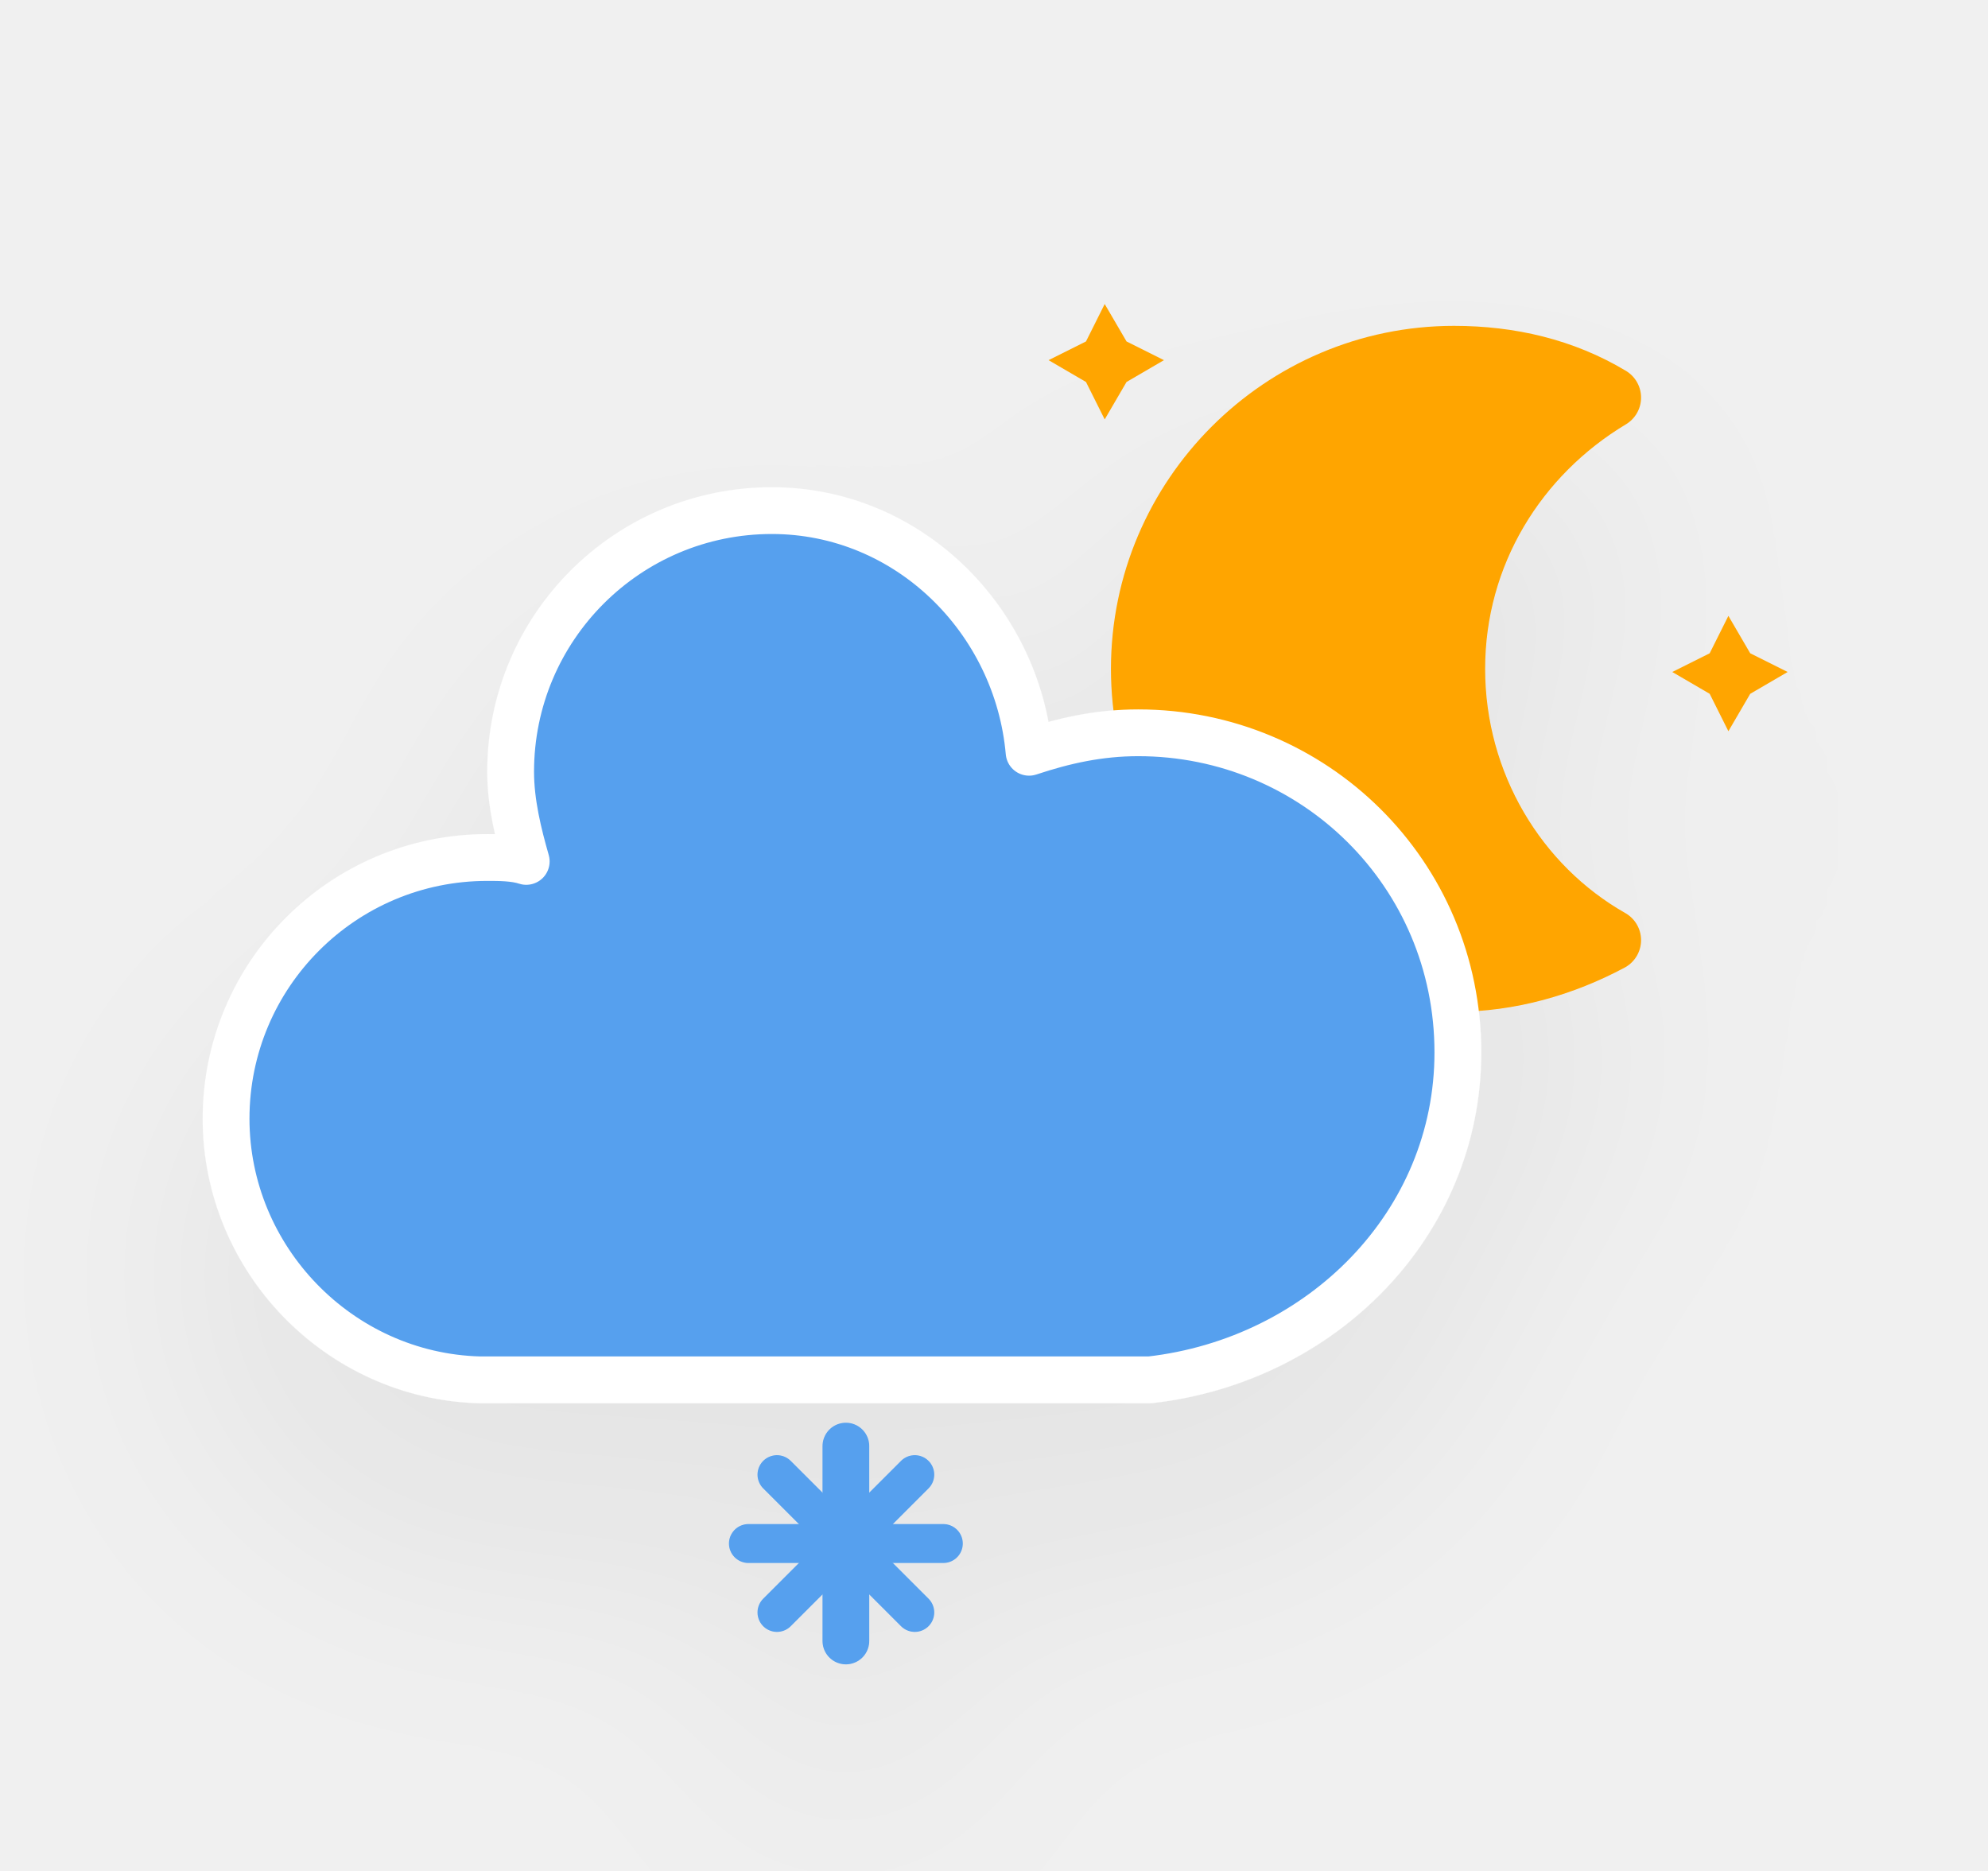
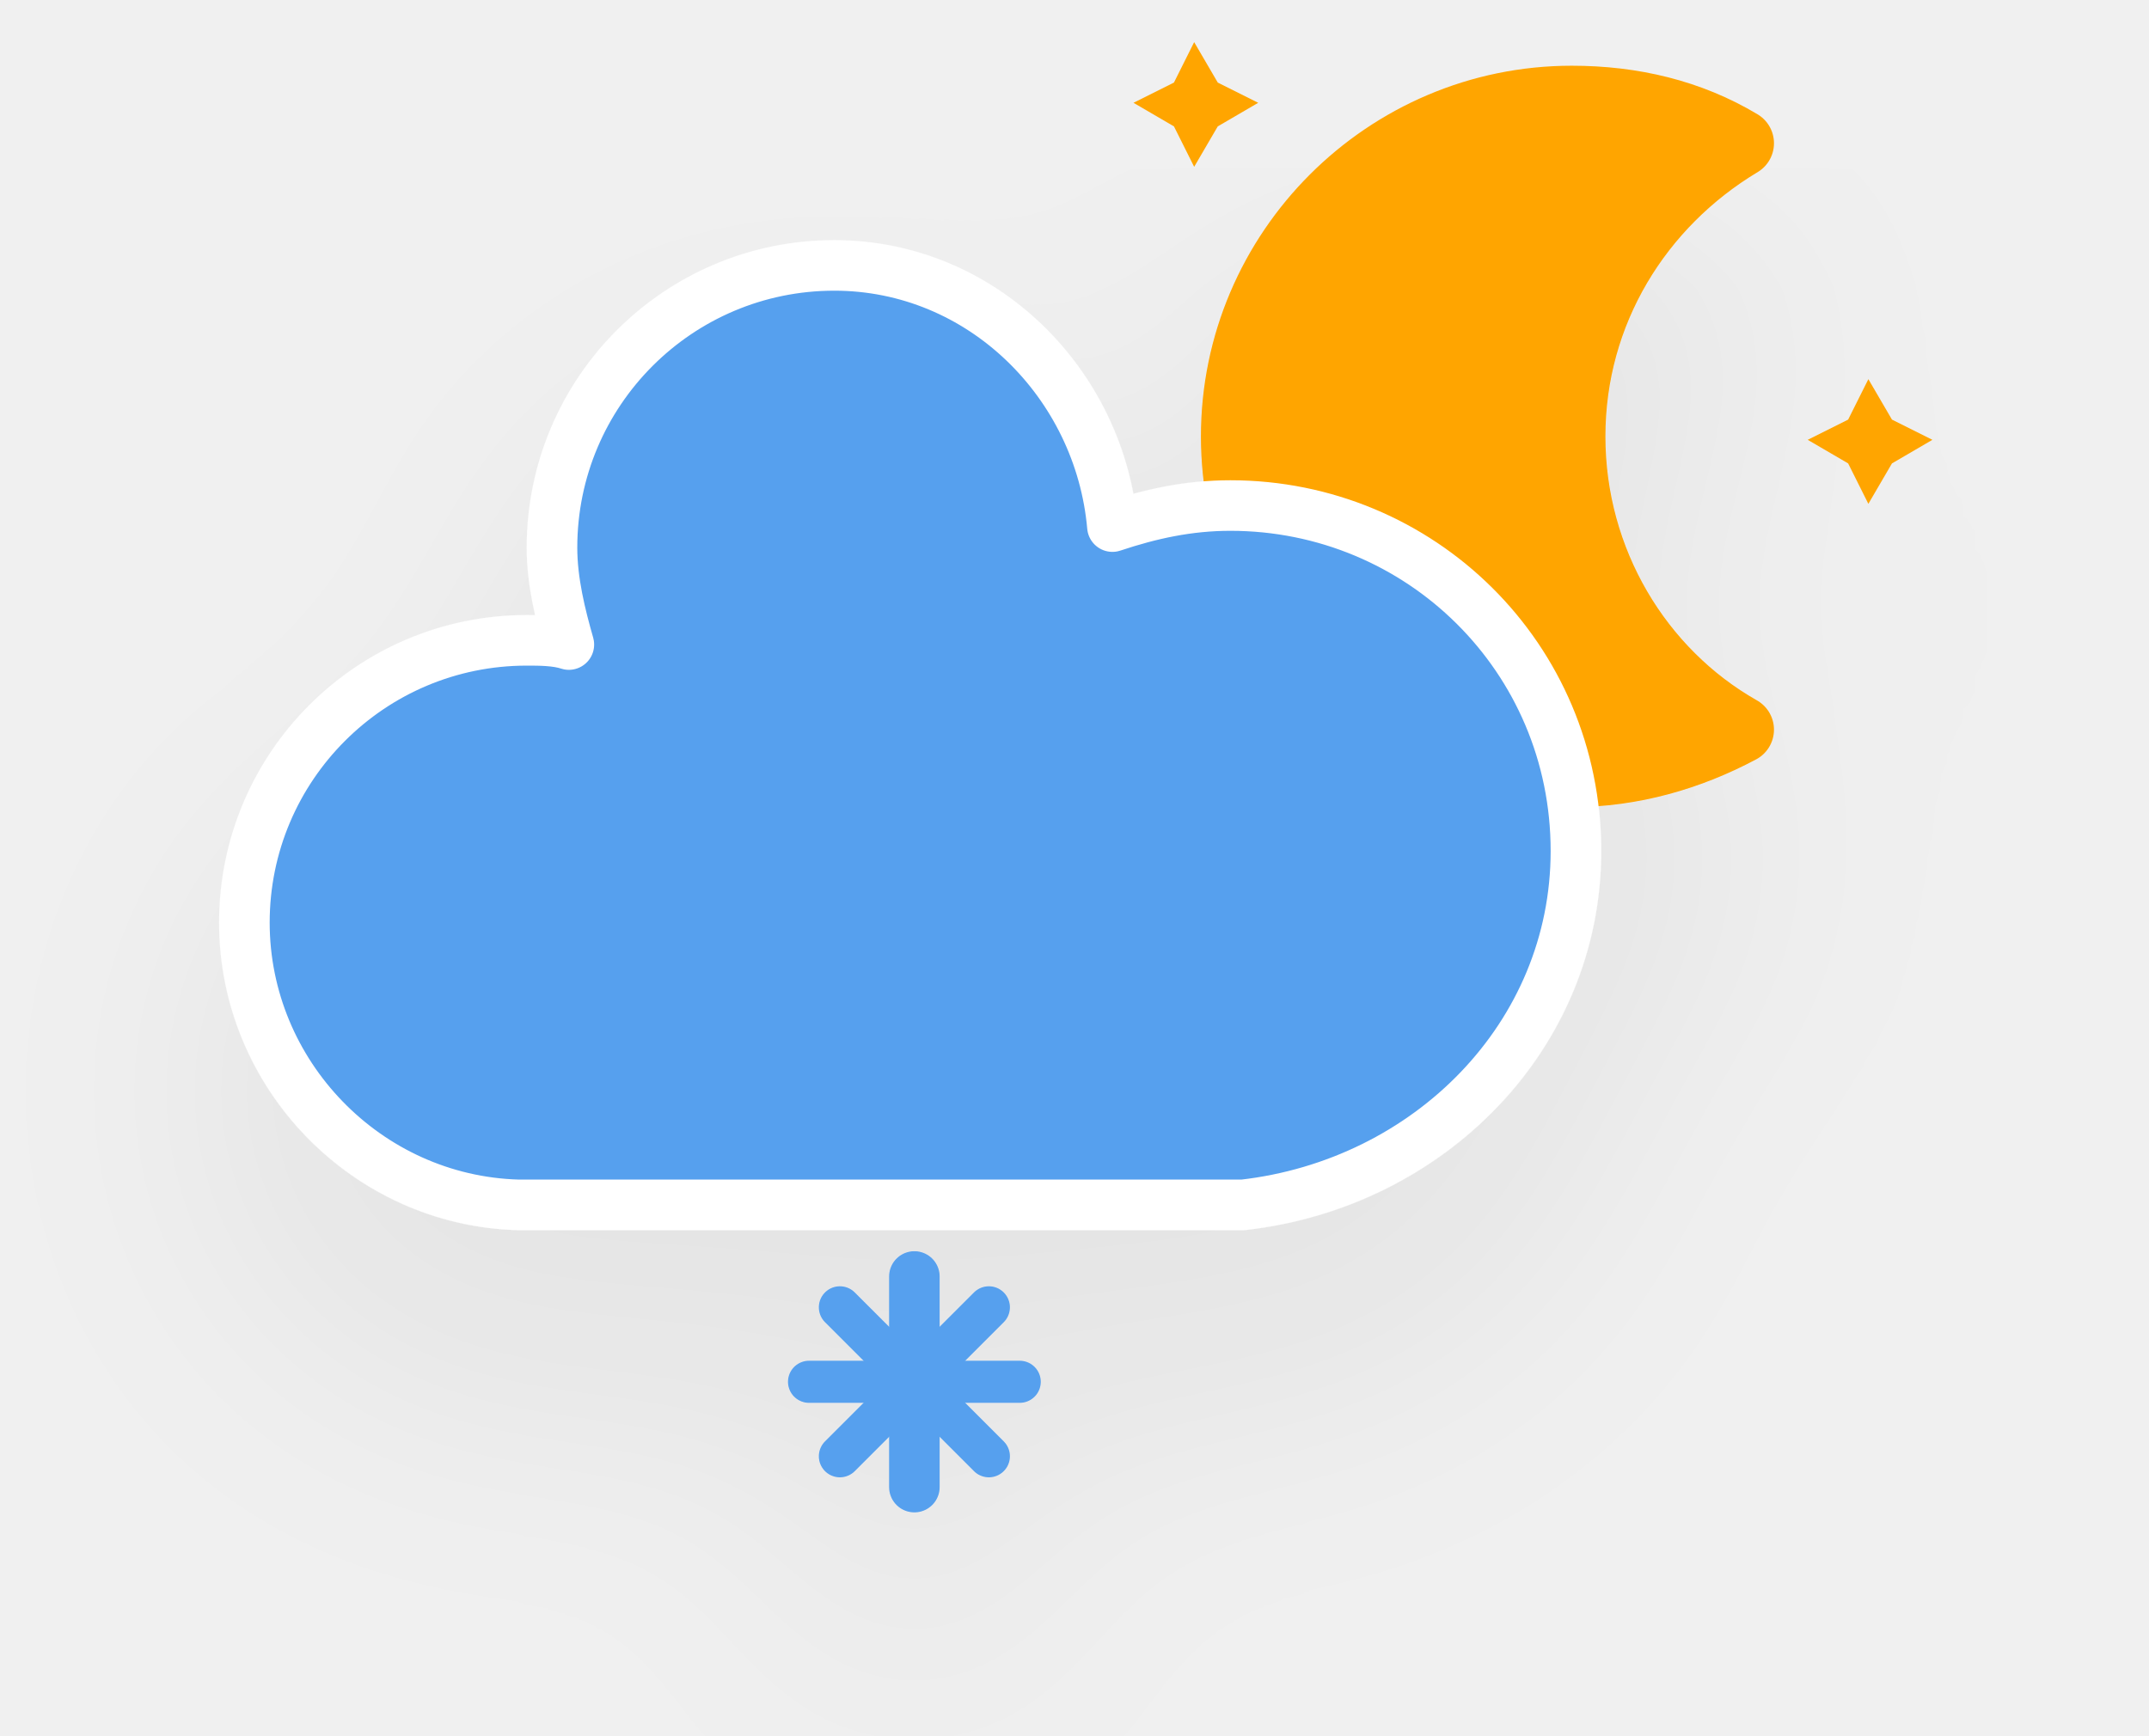
- <svg xmlns="http://www.w3.org/2000/svg" width="51" height="48" viewBox="6.3 -4.6 51 48" version="1.1">
+ <svg xmlns="http://www.w3.org/2000/svg" width="51" height="41.2" viewBox="6.3 2.2 51 41.2" version="1.1">
  <defs>
    <filter id="blur" x="-.207" y="-.231" width="1.403" height="1.563">
      <feGaussianBlur in="SourceAlpha" stdDeviation="3" />
      <feOffset dx="0" dy="4" result="offsetblur" />
      <feComponentTransfer>
        <feFuncA slope="0.05" type="linear" />
      </feComponentTransfer>
      <feMerge>
        <feMergeNode />
        <feMergeNode in="SourceGraphic" />
      </feMerge>
    </filter>
    <style type="text/css">
      
      /*
** CLOUDS
*/
      @keyframes am-weather-cloud-2 {
        0% {
          -webkit-transform: translate(0px, 0px);
          -moz-transform: translate(0px, 0px);
          -ms-transform: translate(0px, 0px);
          transform: translate(0px, 0px);
        }

        50% {
          -webkit-transform: translate(2px, 0px);
          -moz-transform: translate(2px, 0px);
          -ms-transform: translate(2px, 0px);
          transform: translate(2px, 0px);
        }

        100% {
          -webkit-transform: translate(0px, 0px);
          -moz-transform: translate(0px, 0px);
          -ms-transform: translate(0px, 0px);
          transform: translate(0px, 0px);
        }
      }

      .am-weather-cloud-2 {
        -webkit-animation-name: am-weather-cloud-2;
        -moz-animation-name: am-weather-cloud-2;
        animation-name: am-weather-cloud-2;
        -webkit-animation-duration: 3s;
        -moz-animation-duration: 3s;
        animation-duration: 3s;
        -webkit-animation-timing-function: linear;
        -moz-animation-timing-function: linear;
        animation-timing-function: linear;
        -webkit-animation-iteration-count: infinite;
        -moz-animation-iteration-count: infinite;
        animation-iteration-count: infinite;
      }

      /*
** MOON
*/
      @keyframes am-weather-moon {
        0% {
          -webkit-transform: rotate(0deg);
          -moz-transform: rotate(0deg);
          -ms-transform: rotate(0deg);
          transform: rotate(0deg);
        }

        50% {
          -webkit-transform: rotate(15deg);
          -moz-transform: rotate(15deg);
          -ms-transform: rotate(15deg);
          transform: rotate(15deg);
        }

        100% {
          -webkit-transform: rotate(0deg);
          -moz-transform: rotate(0deg);
          -ms-transform: rotate(0deg);
          transform: rotate(0deg);
        }
      }

      .am-weather-moon {
        -webkit-animation-name: am-weather-moon;
        -moz-animation-name: am-weather-moon;
        -ms-animation-name: am-weather-moon;
        animation-name: am-weather-moon;
        -webkit-animation-duration: 6s;
        -moz-animation-duration: 6s;
        -ms-animation-duration: 6s;
        animation-duration: 6s;
        -webkit-animation-timing-function: linear;
        -moz-animation-timing-function: linear;
        -ms-animation-timing-function: linear;
        animation-timing-function: linear;
        -webkit-animation-iteration-count: infinite;
        -moz-animation-iteration-count: infinite;
        -ms-animation-iteration-count: infinite;
        animation-iteration-count: infinite;
        -webkit-transform-origin: 12.5px 15.15px 0;
        /* TODO FF CENTER ISSUE */
        -moz-transform-origin: 12.5px 15.15px 0;
        /* TODO FF CENTER ISSUE */
        -ms-transform-origin: 12.5px 15.15px 0;
        /* TODO FF CENTER ISSUE */
        transform-origin: 12.5px 15.15px 0;
        /* TODO FF CENTER ISSUE */
      }

      @keyframes am-weather-moon-star-1 {
        0% {
          opacity: 0;
        }

        100% {
          opacity: 1;
        }
      }

      .am-weather-moon-star-1 {
        -webkit-animation-name: am-weather-moon-star-1;
        -moz-animation-name: am-weather-moon-star-1;
        -ms-animation-name: am-weather-moon-star-1;
        animation-name: am-weather-moon-star-1;
        -webkit-animation-delay: 3s;
        -moz-animation-delay: 3s;
        -ms-animation-delay: 3s;
        animation-delay: 3s;
        -webkit-animation-duration: 5s;
        -moz-animation-duration: 5s;
        -ms-animation-duration: 5s;
        animation-duration: 5s;
        -webkit-animation-timing-function: linear;
        -moz-animation-timing-function: linear;
        -ms-animation-timing-function: linear;
        animation-timing-function: linear;
        -webkit-animation-iteration-count: 1;
        -moz-animation-iteration-count: 1;
        -ms-animation-iteration-count: 1;
        animation-iteration-count: 1;
      }

      @keyframes am-weather-moon-star-2 {
        0% {
          opacity: 0;
        }

        100% {
          opacity: 1;
        }
      }

      .am-weather-moon-star-2 {
        -webkit-animation-name: am-weather-moon-star-2;
        -moz-animation-name: am-weather-moon-star-2;
        -ms-animation-name: am-weather-moon-star-2;
        animation-name: am-weather-moon-star-2;
        -webkit-animation-delay: 5s;
        -moz-animation-delay: 5s;
        -ms-animation-delay: 5s;
        animation-delay: 5s;
        -webkit-animation-duration: 4s;
        -moz-animation-duration: 4s;
        -ms-animation-duration: 4s;
        animation-duration: 4s;
        -webkit-animation-timing-function: linear;
        -moz-animation-timing-function: linear;
        -ms-animation-timing-function: linear;
        animation-timing-function: linear;
        -webkit-animation-iteration-count: 1;
        -moz-animation-iteration-count: 1;
        -ms-animation-iteration-count: 1;
        animation-iteration-count: 1;
      }

      /*
** SNOW
*/
      @keyframes am-weather-snow {
        0% {
          -webkit-transform: translateX(0) translateY(0);
          -moz-transform: translateX(0) translateY(0);
          -ms-transform: translateX(0) translateY(0);
          transform: translateX(0) translateY(0);
        }

        33.33% {
          -webkit-transform: translateX(-1.2px) translateY(2px);
          -moz-transform: translateX(-1.2px) translateY(2px);
          -ms-transform: translateX(-1.2px) translateY(2px);
          transform: translateX(-1.2px) translateY(2px);
        }

        66.66% {
          -webkit-transform: translateX(1.4px) translateY(4px);
          -moz-transform: translateX(1.4px) translateY(4px);
          -ms-transform: translateX(1.4px) translateY(4px);
          transform: translateX(1.4px) translateY(4px);
          opacity: 1;
        }

        100% {
          -webkit-transform: translateX(-1.6px) translateY(6px);
          -moz-transform: translateX(-1.6px) translateY(6px);
          -ms-transform: translateX(-1.6px) translateY(6px);
          transform: translateX(-1.6px) translateY(6px);
          opacity: 0;
        }
      }

      .am-weather-snow-1 {
        -webkit-animation-name: am-weather-snow;
        -moz-animation-name: am-weather-snow;
        -ms-animation-name: am-weather-snow;
        animation-name: am-weather-snow;
        -webkit-animation-duration: 2s;
        -moz-animation-duration: 2s;
        -ms-animation-duration: 2s;
        animation-duration: 2s;
        -webkit-animation-timing-function: linear;
        -moz-animation-timing-function: linear;
        -ms-animation-timing-function: linear;
        animation-timing-function: linear;
        -webkit-animation-iteration-count: infinite;
        -moz-animation-iteration-count: infinite;
        -ms-animation-iteration-count: infinite;
        animation-iteration-count: infinite;
      }
      
    </style>
  </defs>
  <g transform="translate(16,-2)" filter="url(#blur)">
    <g transform="matrix(.8 0 0 .8 16 4)">
      <g class="am-weather-moon-star-1" style="-moz-animation-delay:3s;-moz-animation-duration:5s;-moz-animation-iteration-count:1;-moz-animation-name:am-weather-moon-star-1;-moz-animation-timing-function:linear;-ms-animation-delay:3s;-ms-animation-duration:5s;-ms-animation-iteration-count:1;-ms-animation-name:am-weather-moon-star-1;-ms-animation-timing-function:linear;-webkit-animation-delay:3s;-webkit-animation-duration:5s;-webkit-animation-iteration-count:1;-webkit-animation-name:am-weather-moon-star-1;-webkit-animation-timing-function:linear">
        <polygon points="4 4 3.3 5.2 2.7 4 1.5 3.3 2.7 2.7 3.3 1.5 4 2.7 5.2 3.3" fill="#ffa500" stroke-miterlimit="10" />
      </g>
      <g class="am-weather-moon-star-2" style="-moz-animation-delay:5s;-moz-animation-duration:4s;-moz-animation-iteration-count:1;-moz-animation-name:am-weather-moon-star-2;-moz-animation-timing-function:linear;-ms-animation-delay:5s;-ms-animation-duration:4s;-ms-animation-iteration-count:1;-ms-animation-name:am-weather-moon-star-2;-ms-animation-timing-function:linear;-webkit-animation-delay:5s;-webkit-animation-duration:4s;-webkit-animation-iteration-count:1;-webkit-animation-name:am-weather-moon-star-2;-webkit-animation-timing-function:linear">
        <polygon transform="translate(20,10)" points="4 4 3.3 5.2 2.7 4 1.5 3.3 2.7 2.7 3.3 1.5 4 2.7 5.2 3.3" fill="#ffa500" stroke-miterlimit="10" />
      </g>
      <g class="am-weather-moon" style="-moz-animation-duration:6s;-moz-animation-iteration-count:infinite;-moz-animation-name:am-weather-moon;-moz-animation-timing-function:linear;-moz-transform-origin:12.5px 15.15px 0;-ms-animation-duration:6s;-ms-animation-iteration-count:infinite;-ms-animation-name:am-weather-moon;-ms-animation-timing-function:linear;-ms-transform-origin:12.5px 15.15px 0;-webkit-animation-duration:6s;-webkit-animation-iteration-count:infinite;-webkit-animation-name:am-weather-moon;-webkit-animation-timing-function:linear;-webkit-transform-origin:12.5px 15.15px 0">
        <path d="m14.5 13.2c0-3.7 2-6.9 5-8.7-1.5-0.9-3.2-1.3-5-1.3-5.5 0-10 4.5-10 10s4.5 10 10 10c1.8 0 3.5-0.5 5-1.3-3-1.7-5-5-5-8.7z" fill="#ffa500" stroke="#ffa500" stroke-linejoin="round" stroke-width="2" />
      </g>
    </g>
    <g class="am-weather-cloud-3" style="-moz-animation-duration:3s;-moz-animation-iteration-count:infinite;-moz-animation-name:am-weather-cloud-2;-moz-animation-timing-function:linear;-webkit-animation-duration:3s;-webkit-animation-iteration-count:infinite;-webkit-animation-name:am-weather-cloud-2;-webkit-animation-timing-function:linear">
      <path transform="translate(-20,-11)" d="m47.7 35.4c0-4.6-3.7-8.2-8.2-8.2-1 0-1.9 0.2-2.8 0.5-0.3-3.4-3.1-6.2-6.6-6.2-3.7 0-6.7 3-6.7 6.7 0 0.8 0.2 1.6 0.4 2.3-0.3-0.1-0.7-0.1-1-0.1-3.7 0-6.7 3-6.7 6.7 0 3.6 2.9 6.6 6.5 6.7h17.2c4.4-0.5 7.9-4 7.9-8.4z" fill="#57a0ee" stroke="#fff" stroke-linejoin="round" stroke-width="1.2" />
    </g>
    <g class="am-weather-snow-1" style="-moz-animation-duration:2s;-moz-animation-iteration-count:infinite;-moz-animation-name:am-weather-snow;-moz-animation-timing-function:linear;-ms-animation-duration:2s;-ms-animation-iteration-count:infinite;-ms-animation-name:am-weather-snow;-ms-animation-timing-function:linear;-webkit-animation-duration:2s;-webkit-animation-iteration-count:infinite;-webkit-animation-name:am-weather-snow;-webkit-animation-timing-function:linear">
      <g transform="translate(12,28)" fill="none" stroke="#57a0ee" stroke-linecap="round">
        <line transform="translate(0,9)" y1="-2.5" y2="2.5" stroke-width="1.2" />
        <line transform="rotate(45,-10.864,4.5)" y1="-2.5" y2="2.5" />
        <line transform="rotate(90,-4.5,4.5)" y1="-2.5" y2="2.5" />
        <line transform="rotate(135,-1.864,4.5)" y1="-2.5" y2="2.5" />
      </g>
    </g>
  </g>
</svg>
